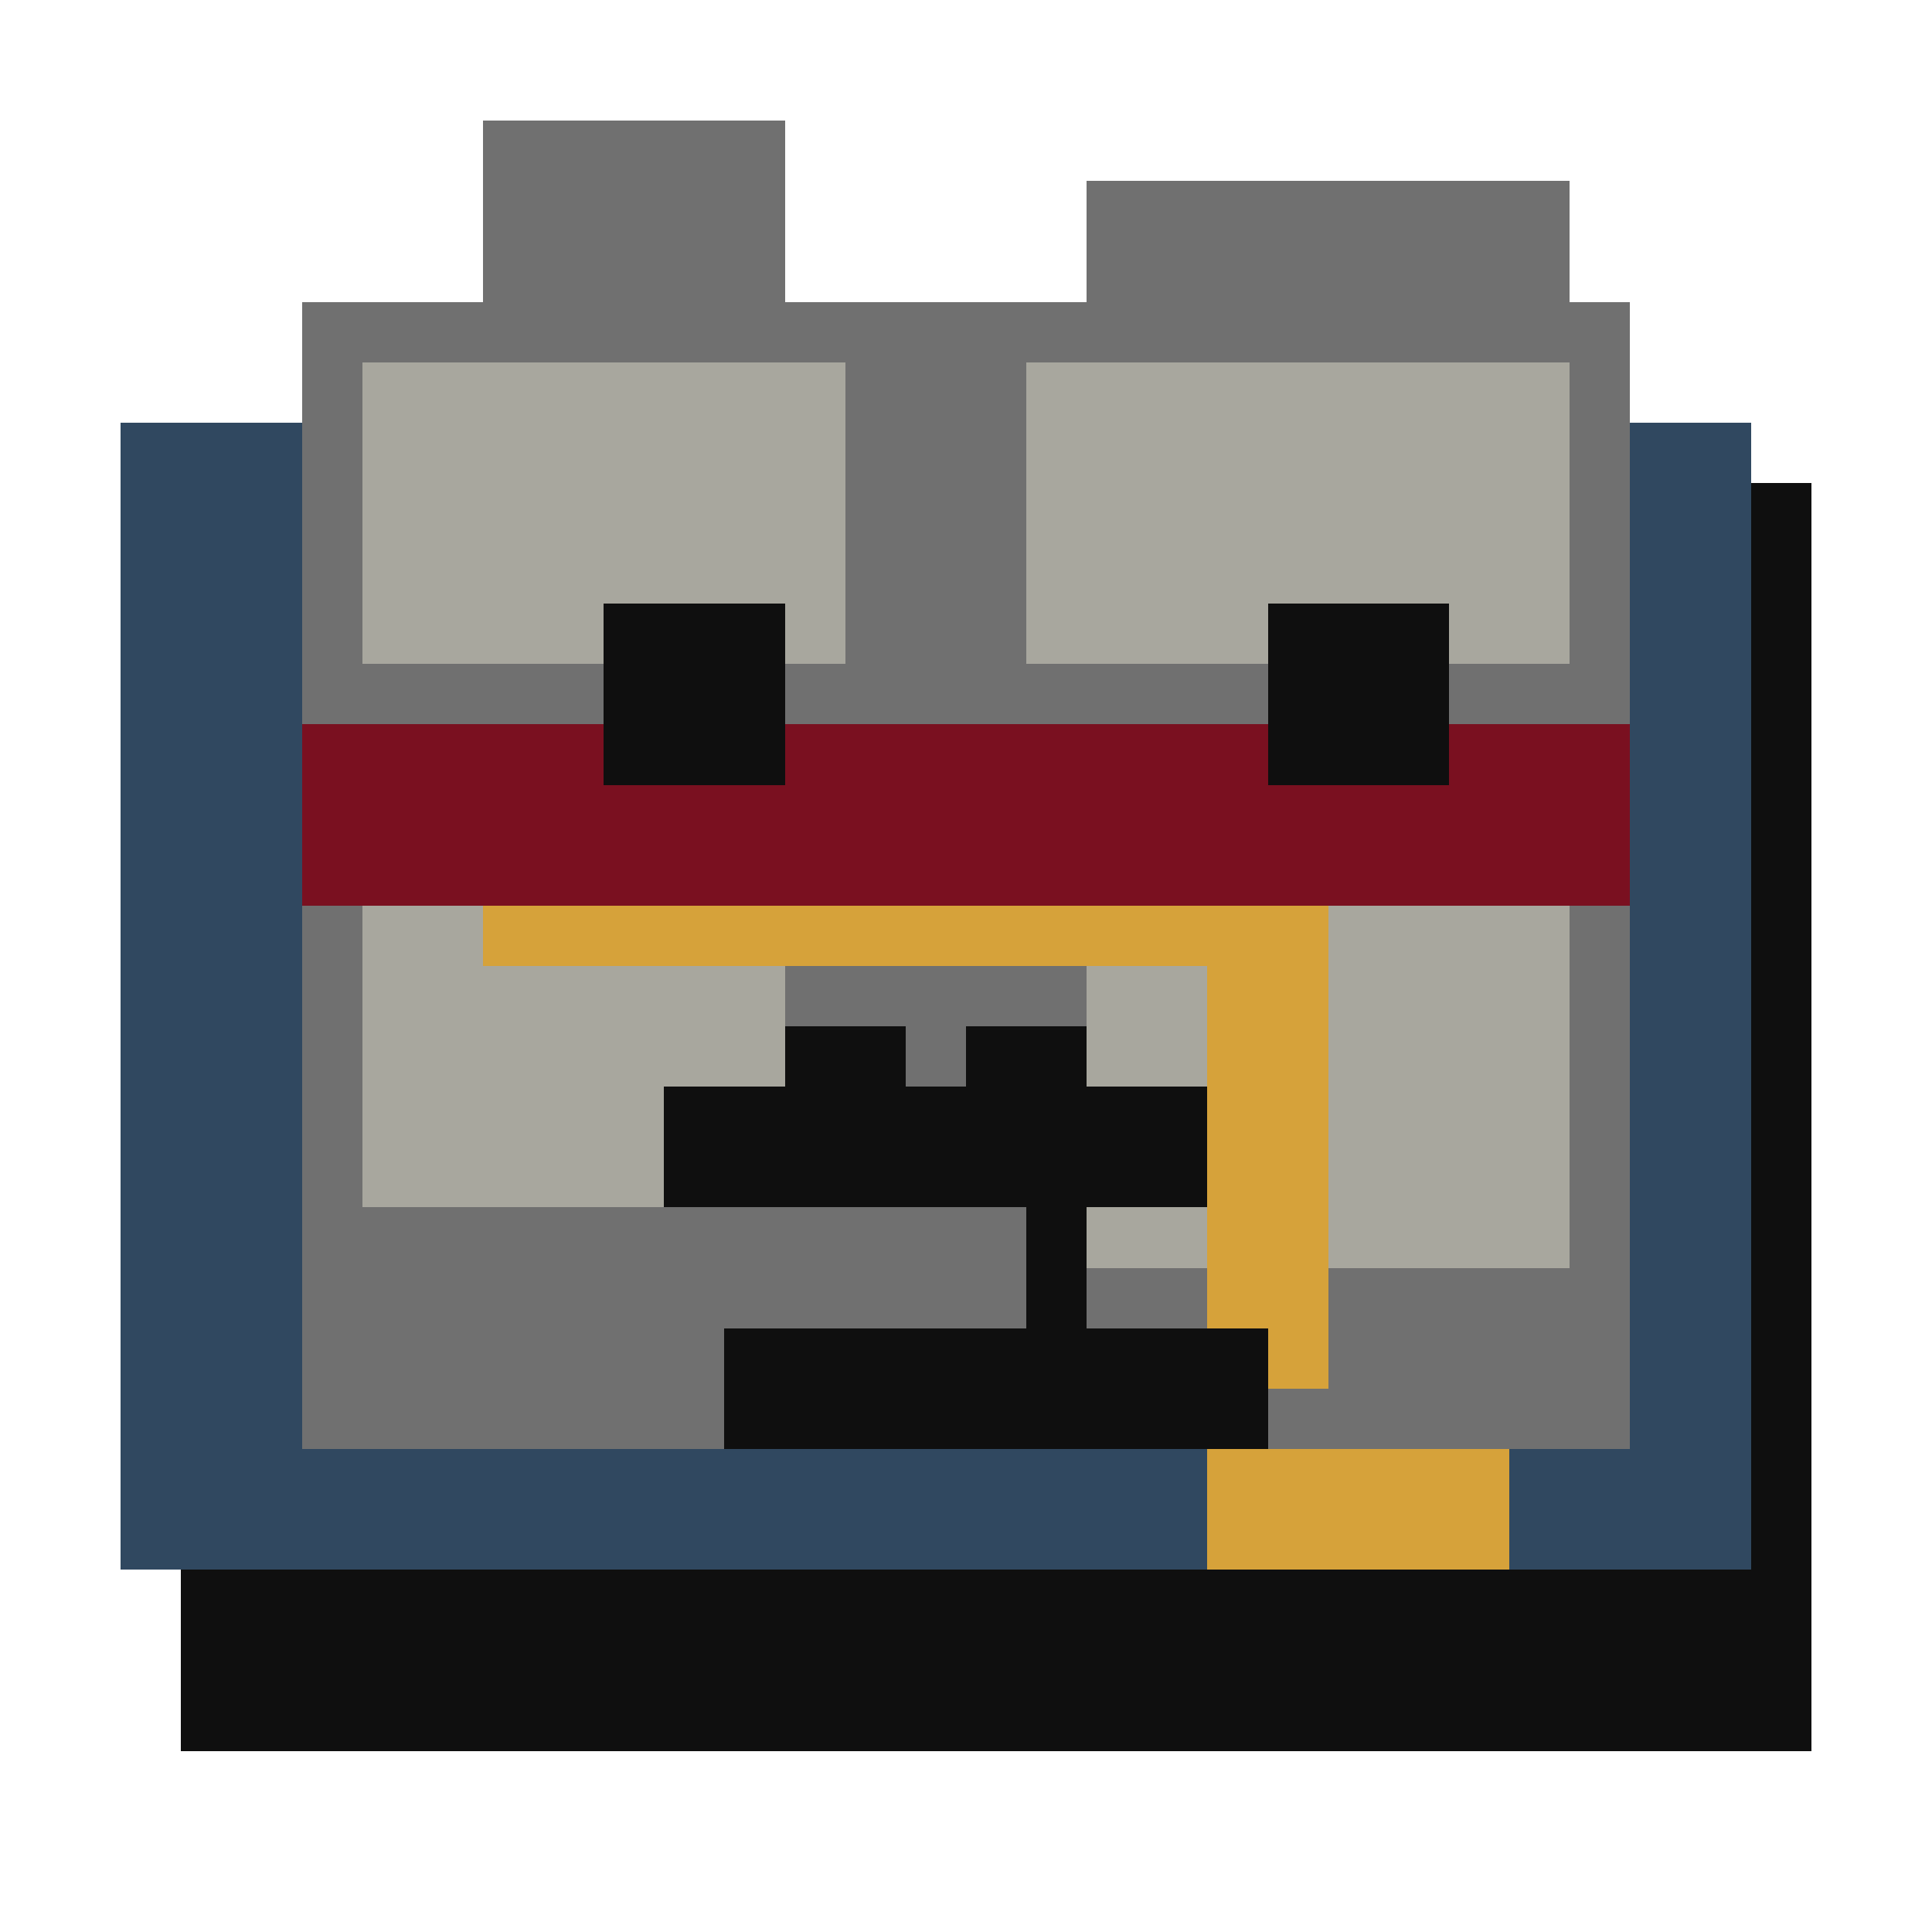
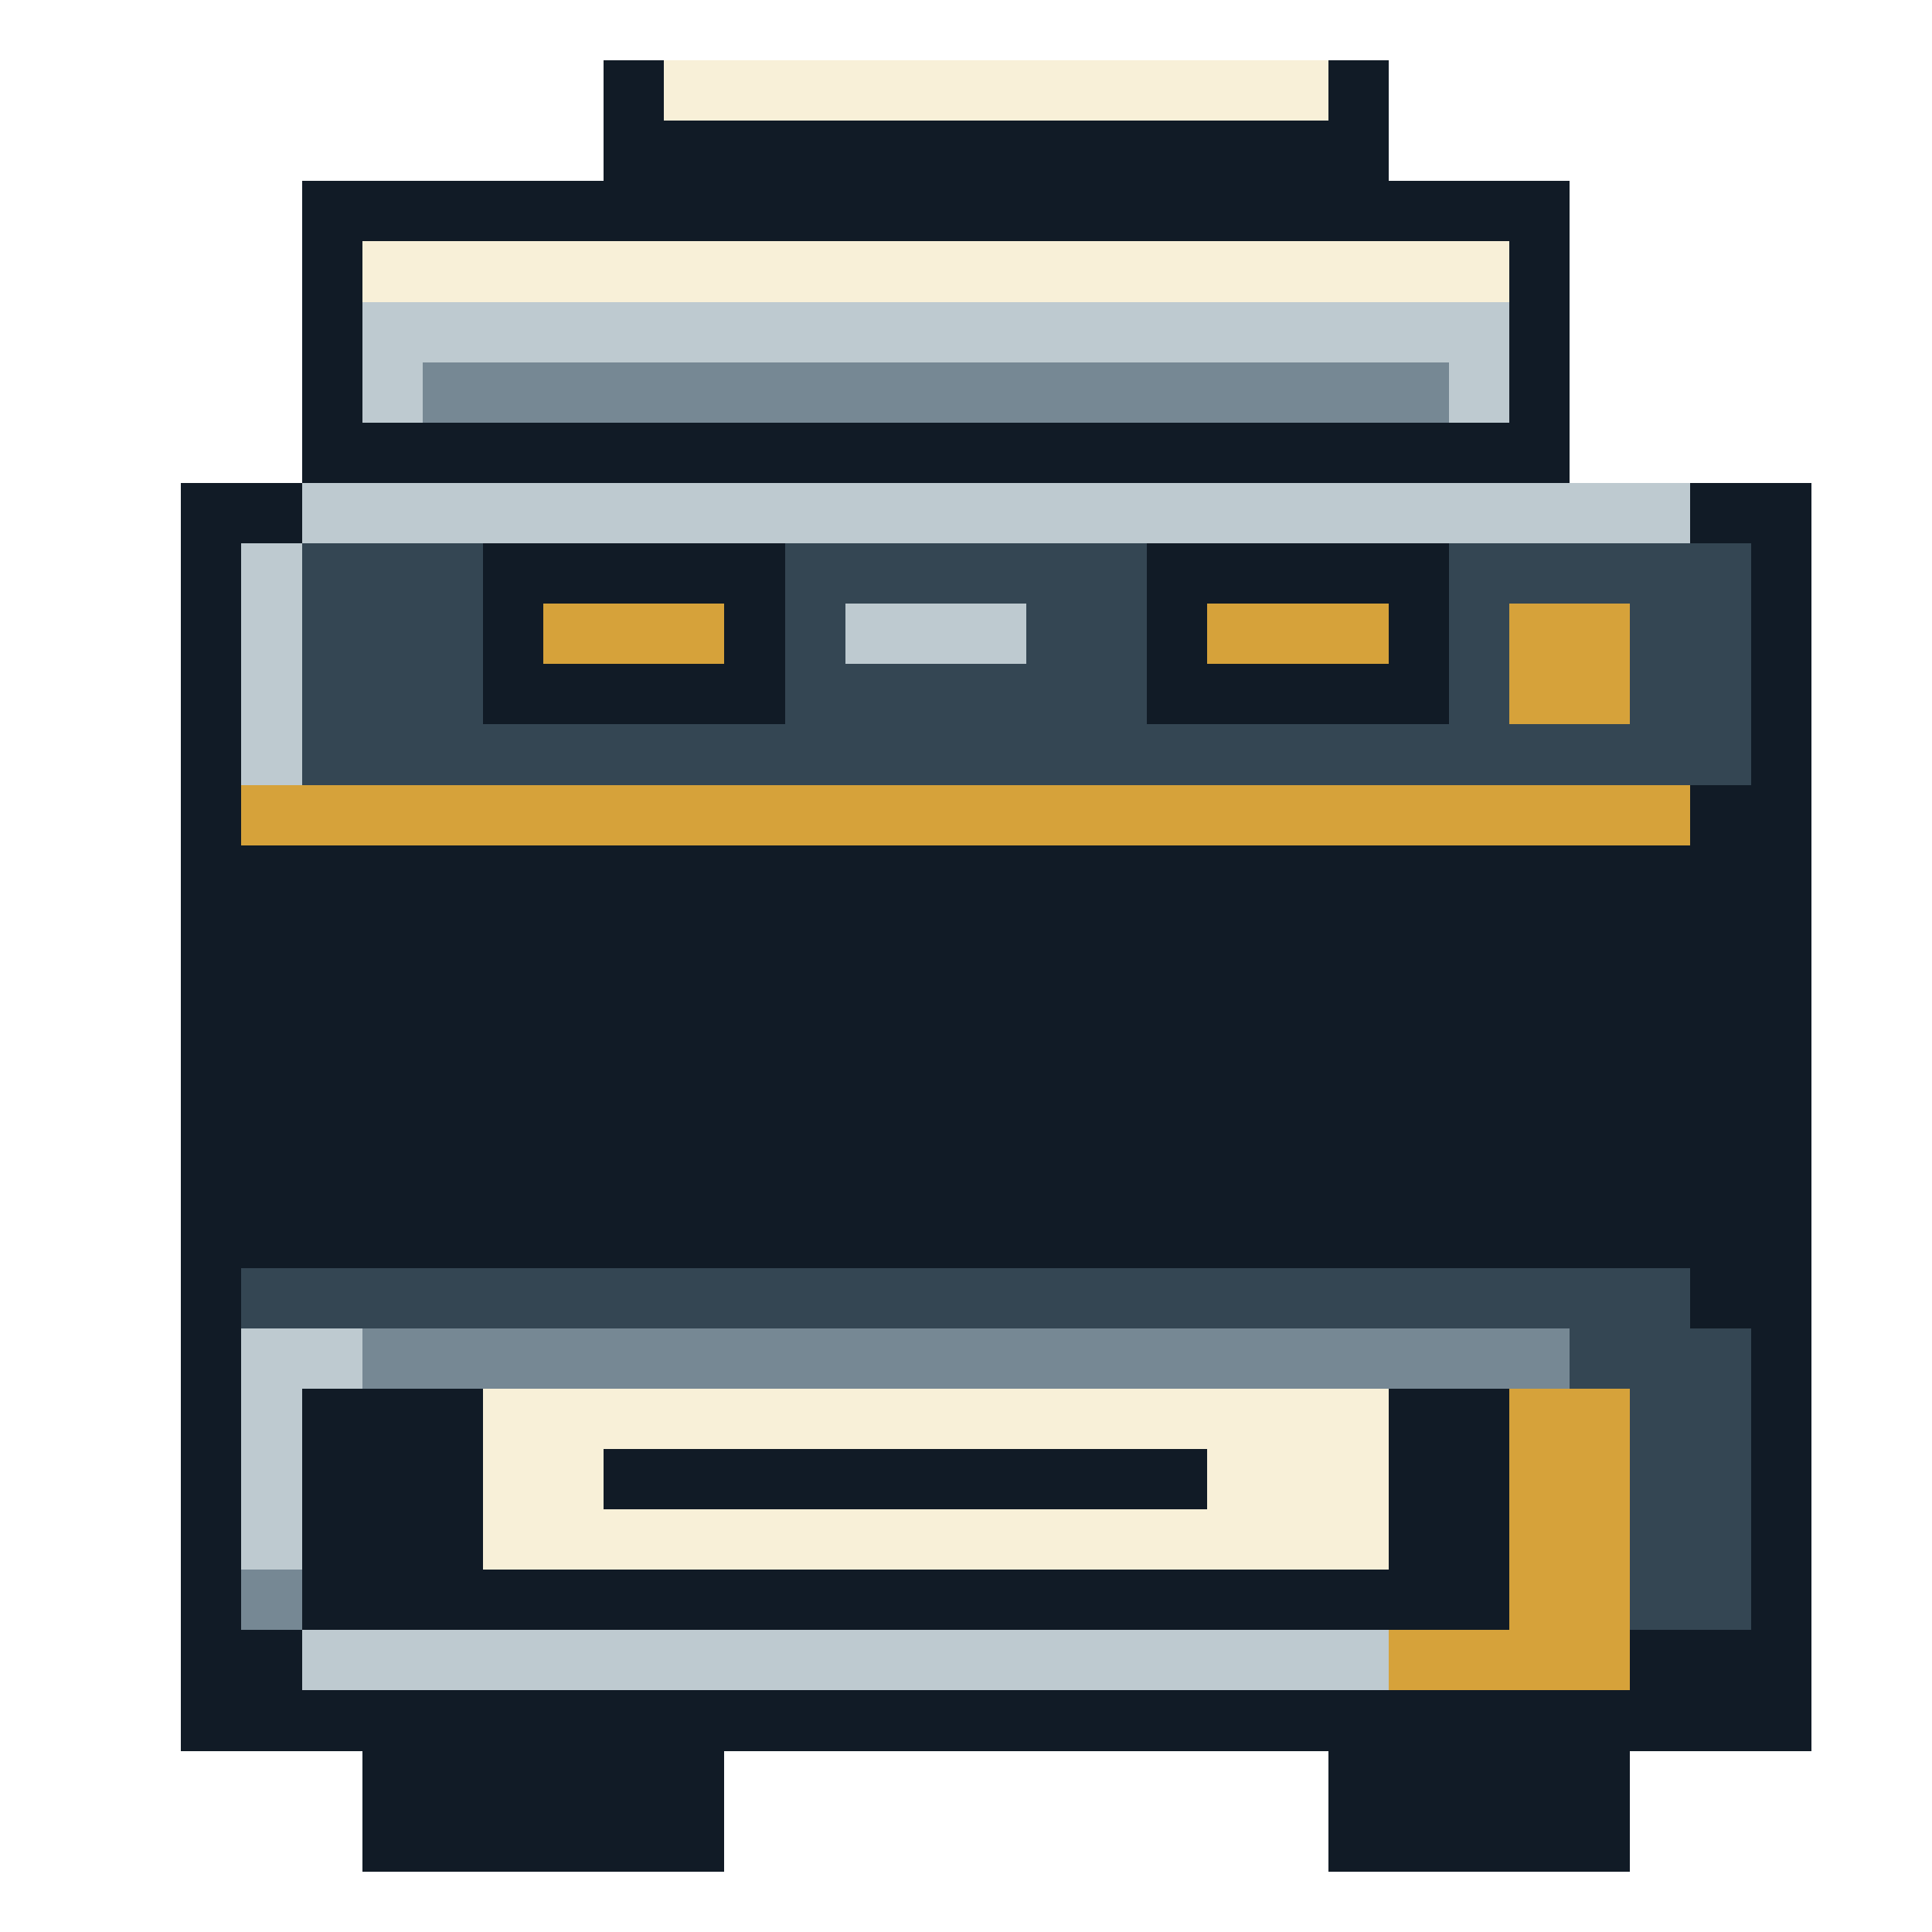
<svg xmlns="http://www.w3.org/2000/svg" width="32" height="32" viewBox="0 0 32 32" shape-rendering="crispEdges">
-   <rect width="32" height="32" fill="none" />
-   <rect x="3" y="8" width="27" height="21" fill="#0F0F0F" />
-   <rect x="2" y="7" width="27" height="19" fill="#304860" />
-   <rect x="5" y="5" width="22" height="19" fill="#707070" />
-   <rect x="6" y="6" width="8" height="5" fill="#A8A79E" />
-   <rect x="17" y="6" width="9" height="5" fill="#A8A79E" />
-   <rect x="6" y="14" width="7" height="6" fill="#A8A79E" />
-   <rect x="18" y="15" width="8" height="6" fill="#A8A79E" />
-   <rect x="8" y="2" width="5" height="4" fill="#707070" />
-   <rect x="18" y="3" width="8" height="3" fill="#707070" />
-   <rect x="5" y="12" width="22" height="3" fill="#7A1020" />
-   <rect x="8" y="15" width="14" height="1" fill="#D6A23A" />
-   <rect x="20" y="15" width="2" height="8" fill="#D6A23A" />
-   <rect x="10" y="10" width="3" height="3" fill="#0F0F0F" />
-   <rect x="21" y="10" width="3" height="3" fill="#0F0F0F" />
-   <rect x="12" y="22" width="9" height="2" fill="#0F0F0F" />
-   <rect x="13" y="17" width="2" height="1" fill="#0F0F0F" />
-   <rect x="16" y="17" width="2" height="1" fill="#0F0F0F" />
-   <rect x="11" y="18" width="9" height="2" fill="#0F0F0F" />
-   <rect x="17" y="20" width="1" height="4" fill="#0F0F0F" />
-   <rect x="20" y="24" width="5" height="2" fill="#D6A23A" />
+   <rect x="6" y="28" width="6" height="3" fill="#111B26" />
+   <rect x="22" y="28" width="5" height="3" fill="#111B26" />
+   <rect x="7" y="28" width="3" height="1" fill="#768894" />
+   <rect x="23" y="28" width="2" height="1" fill="#768894" />
+   <rect x="3" y="8" width="27" height="21" fill="#111B26" />
+   <rect x="4" y="9" width="24" height="18" fill="#768894" />
+   <rect x="4" y="9" width="2" height="17" fill="#BECAD0" />
+   <rect x="26" y="9" width="3" height="18" fill="#344653" />
+   <rect x="5" y="3" width="21" height="6" fill="#111B26" />
+   <rect x="6" y="4" width="19" height="3" fill="#BECAD0" />
+   <rect x="6" y="4" width="19" height="1" fill="#F8F0D8" />
+   <rect x="7" y="6" width="17" height="1" fill="#768894" />
+   <rect x="10" y="1" width="13" height="2" fill="#111B26" />
+   <rect x="11" y="1" width="11" height="1" fill="#F8F0D8" />
+   <rect x="5" y="8" width="23" height="5" fill="#344653" />
+   <rect x="5" y="8" width="23" height="1" fill="#BECAD0" />
+   <rect x="8" y="9" width="5" height="3" fill="#111B26" />
+   <rect x="19" y="9" width="5" height="3" fill="#111B26" />
+   <rect x="9" y="10" width="3" height="1" fill="#D6A23A" />
+   <rect x="20" y="10" width="3" height="1" fill="#D6A23A" />
+   <rect x="14" y="10" width="3" height="1" fill="#BECAD0" />
+   <rect x="25" y="10" width="2" height="2" fill="#D6A23A" />
+   <rect x="3" y="13" width="26" height="9" fill="#111B26" />
+   <rect x="4" y="13" width="24" height="1" fill="#D6A23A" />
+   <rect x="4" y="21" width="24" height="1" fill="#344653" />
+   <rect x="5" y="23" width="21" height="4" fill="#111B26" />
+   <rect x="8" y="23" width="15" height="3" fill="#F8F0D8" />
+   <rect x="10" y="24" width="10" height="1" fill="#111B26" />
+   <rect x="5" y="27" width="21" height="1" fill="#BECAD0" />
+   <rect x="25" y="23" width="2" height="5" fill="#D6A23A" />
+   <rect x="23" y="27" width="4" height="1" fill="#D6A23A" />
</svg>
